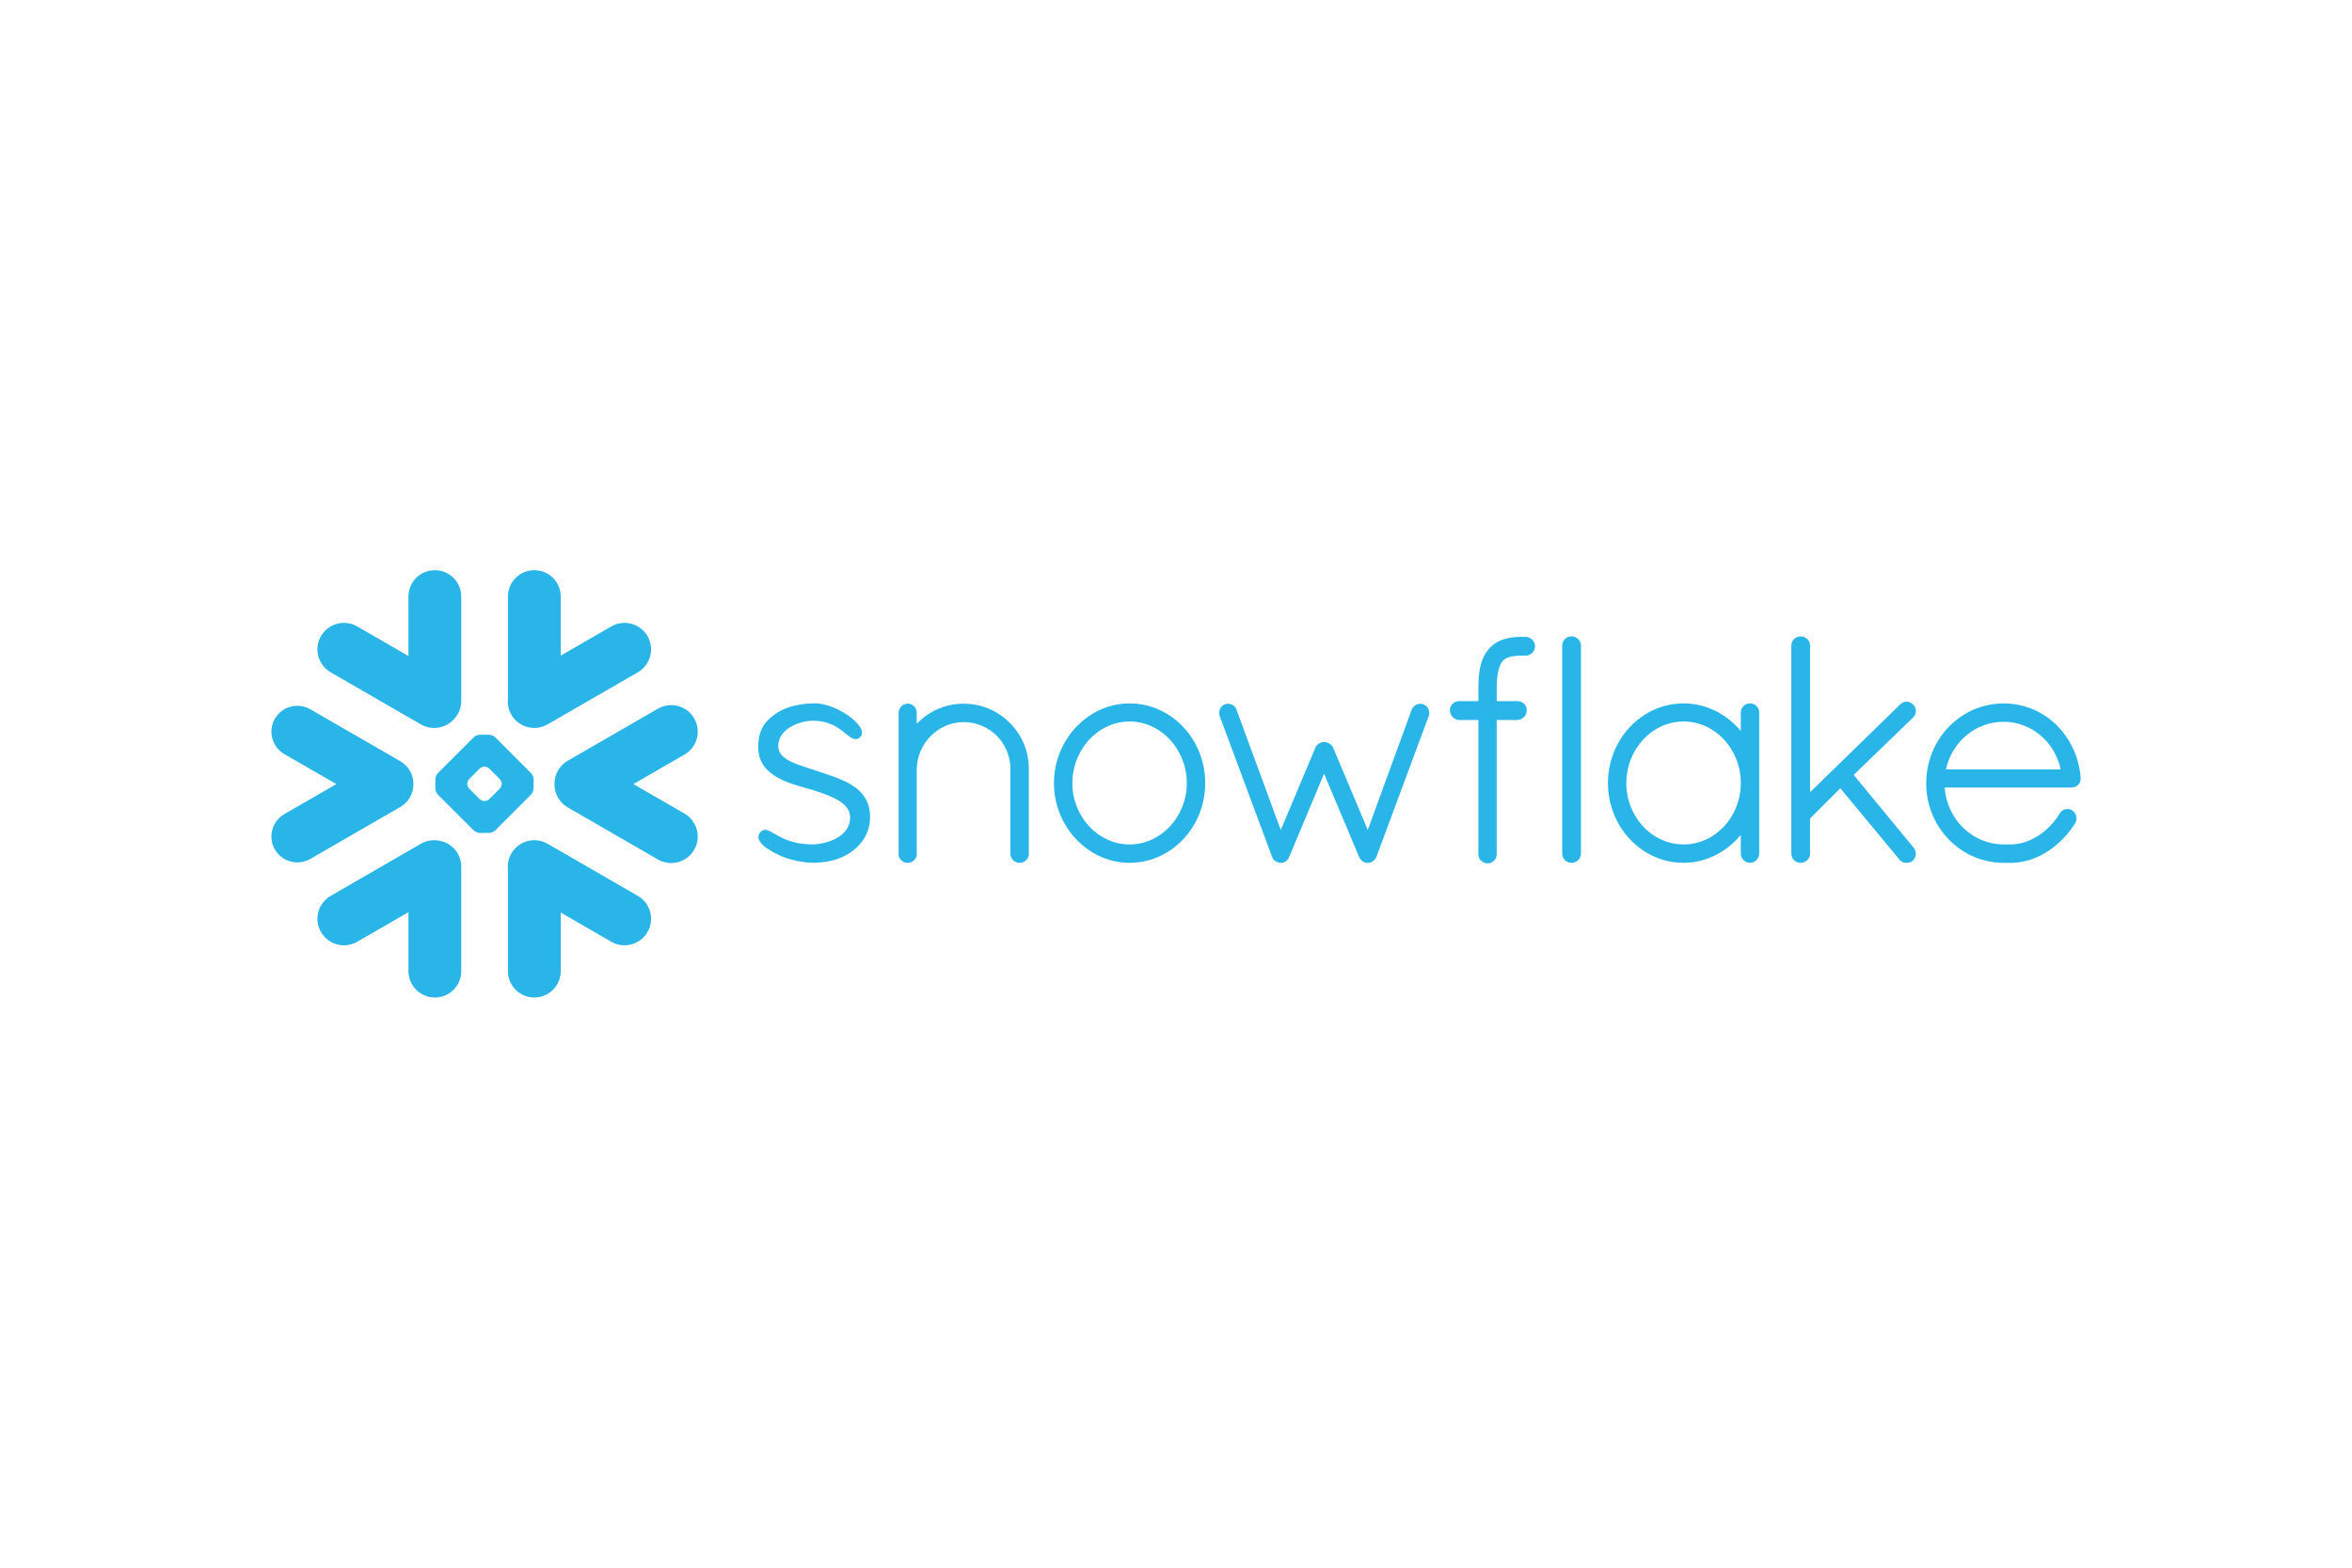
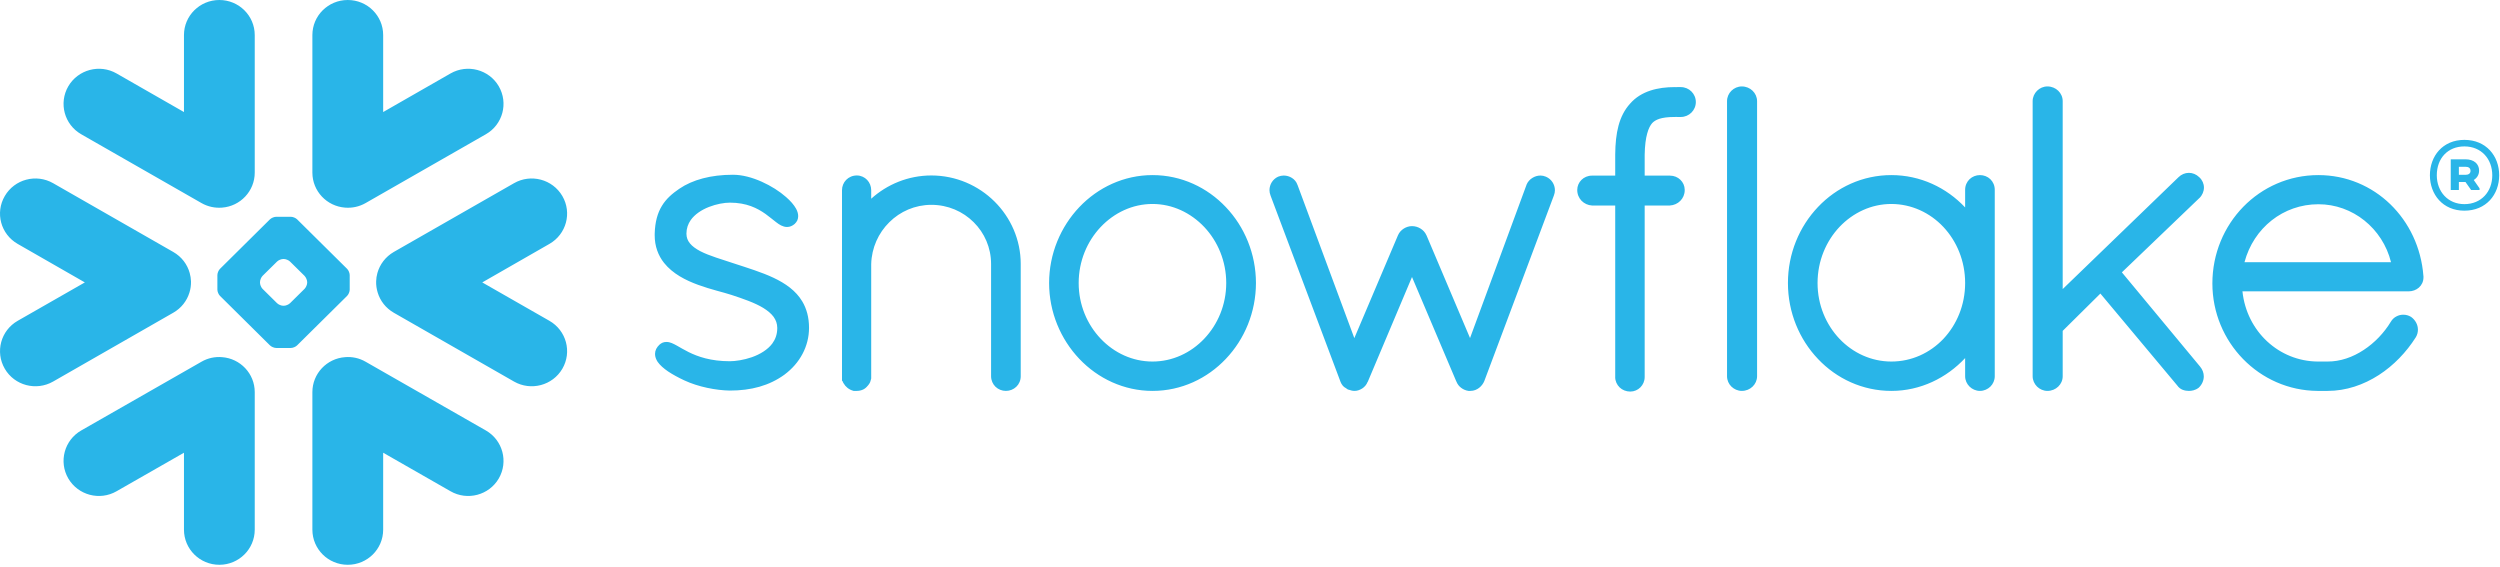
- <svg xmlns="http://www.w3.org/2000/svg" height="800" width="1200" viewBox="-27.6 -10.867 239.198 65.203">
-   <path d="M37.264 33.129l-9.176-5.301c-1.289-.742-2.938-.301-3.684.988-.289.508-.402 1.066-.348 1.609v10.359c0 1.48 1.203 2.683 2.688 2.683 1.48 0 2.684-1.203 2.684-2.683v-5.957l5.141 2.969c1.289.746 2.941.301 3.684-.988.746-1.289.305-2.938-.988-3.68M14.443 21.77a2.642 2.642 0 00-1.316-2.328l-9.176-5.297a2.633 2.633 0 00-1.312-.351c-.941 0-1.816.504-2.285 1.316-.727 1.258-.293 2.871.965 3.598l5.289 3.051-5.289 3.055c-.609.352-1.047.918-1.227 1.598-.184.68-.09 1.391.262 2 .469.812 1.344 1.316 2.281 1.316.461 0 .918-.121 1.316-.352l9.176-5.297a2.648 2.648 0 001.316-2.309M6.033 10.391l9.176 5.297c1.07.621 2.391.418 3.234-.406.535-.492.867-1.195.867-1.976V2.688C19.311 1.203 18.108 0 16.627 0c-1.484 0-2.688 1.203-2.688 2.688v6.043l-5.211-3.008c-1.289-.746-2.937-.305-3.683.984-.746 1.289-.301 2.938.988 3.684M26.666 22.199c0 .203-.117.484-.262.633l-3.637 3.637c-.145.145-.43.262-.633.262h-.926c-.203 0-.488-.117-.633-.262l-3.641-3.637c-.144-.148-.262-.43-.262-.633v-.926c0-.207.117-.488.262-.633L20.576 17c.145-.144.43-.262.633-.262h.926c.203 0 .488.117.633.262l3.637 3.641c.144.145.262.426.262.633zm-3.246-.445v-.039c0-.148-.086-.355-.191-.465l-1.074-1.07c-.105-.109-.312-.195-.465-.195h-.039c-.148 0-.355.086-.465.195L20.115 21.25c-.105.105-.191.312-.191.465v.039c0 .152.086.359.191.465l1.07 1.074c.109.105.316.191.465.191h.039c.152 0 .359-.086.465-.191l1.074-1.074c.105-.105.191-.312.191-.465zm4.668-6.066l9.176-5.297c1.289-.742 1.734-2.394.988-3.684-.746-1.289-2.394-1.73-3.684-.984l-5.141 2.969V2.688C29.428 1.203 28.225 0 26.744 0c-1.484 0-2.688 1.203-2.688 2.688v10.406c-.051.539.055 1.101.348 1.609.746 1.289 2.394 1.73 3.684.984M17.049 27.516c-.609-.117-1.262-.019-1.84.312L6.033 33.129c-1.289.742-1.734 2.391-.988 3.68.746 1.293 2.394 1.734 3.684.988l5.211-3.008v5.996c0 1.48 1.203 2.684 2.687 2.684 1.48 0 2.684-1.203 2.684-2.684V30.168c0-1.34-.98-2.449-2.262-2.652m25.949-12.438c-.742-1.293-2.394-1.734-3.684-.988l-9.176 5.297c-.879.508-1.363 1.437-1.348 2.383-.008.941.477 1.859 1.348 2.359l9.176 5.301c1.289.742 2.938.301 3.684-.988.746-1.289.301-2.938-.988-3.684l-5.195-3 5.195-3c1.293-.742 1.734-2.391.988-3.68m141 6.059v.102c0 .5-.418.871-.934.871H170.174c.023.305.062.602.125.895.598 2.793 2.988 4.871 5.828 4.894h.75c.059 0 .117 0 .18-.004.055 0 .109-.004.164-.008.004 0 .008 0 .012-.004.941-.074 1.891-.453 2.738-1.062h.004a3.018 3.018 0 00.133-.102c.008-.004.016-.012.027-.02a9.773 9.773 0 00.113-.09c.016-.012.027-.023.043-.035a1.652 1.652 0 00.094-.078c.019-.016.043-.035.062-.051a.601.601 0 01.074-.066c.023-.023.051-.047.074-.07a.751.751 0 00.059-.055c.031-.027.059-.055.09-.082.016-.016.031-.035.047-.051l.094-.094.043-.043.094-.105c.016-.012.027-.027.039-.043.035-.035.067-.07.098-.105.012-.016.027-.031.039-.047.031-.039.059-.074.09-.109l.047-.059c.027-.035.055-.067.078-.098a4.369 4.369 0 00.063-.086c.019-.027.039-.051.059-.078.031-.043.062-.086.09-.129a.786.786 0 00.027-.039 7.783 7.783 0 00.227-.352s0-.004.004-.008c.016-.027.035-.051.055-.078.008-.012.016-.024.027-.031.012-.019.027-.031.039-.047l.035-.035c.016-.012.027-.024.043-.035.012-.012.023-.023.039-.031a.387.387 0 01.066-.043.356.356 0 01.051-.031.634.634 0 00.051-.024c.016-.008.031-.012.043-.019.023-.008.043-.012.066-.019.012-.004.019-.008.031-.012.074-.016.152-.027.227-.027.082 0 .168.012.246.035h.008c.031.012.067.019.098.035.008.004.016.004.023.008a.769.769 0 01.098.051l.016.008c.43.312.562.859.301 1.309l-.004.004a4.927 4.927 0 01-.094.148c-.008.012-.016.024-.023.035-.914 1.391-2.156 2.5-3.543 3.164-.031.012-.059.027-.09.043-.004 0-.012.004-.016.004-.641.297-1.328.504-2.062.59-.016 0-.031.004-.047.004a3.051 3.051 0 01-.187.019c-.035 0-.07.004-.109.008-.043 0-.09.004-.133.008-.086 0-.172.004-.258.004h-.758c-4.336-.031-7.828-3.648-7.828-8.078 0-4.504 3.516-8.141 7.887-8.141.129 0 .258.004.387.008 1.523.078 2.93.598 4.098 1.449.004.004.008.008.012.008.066.047.129.098.192.144.031.027.066.055.102.082.031.024.062.051.094.074 1.645 1.371 2.754 3.43 2.938 5.812zm-13.699-.867h11.668c-.578-2.812-2.996-4.848-5.789-4.848-2.844 0-5.242 1.996-5.879 4.848zm-19.258-6.445c.145.144.242.34.266.566 0 .031.004.062.004.094V28.832c0 .512-.43.938-.938.938s-.934-.426-.934-.938v-1.906c-.355.43-.746.82-1.172 1.16-.012.012-.023.02-.035.031a2.414 2.414 0 01-.121.09c-1.289.992-2.856 1.562-4.492 1.562-2.637 0-4.957-1.402-6.34-3.527-.012-.016-.027-.035-.039-.051-.039-.066-.078-.133-.121-.203-.027-.043-.051-.086-.078-.129-.027-.043-.051-.09-.074-.137a5.269 5.269 0 01-.113-.203c-.012-.023-.019-.047-.031-.07a8.326 8.326 0 01-.883-3.375 7.327 7.327 0 010-.828 8.361 8.361 0 01.883-3.379c.012-.019.019-.043.031-.066a5.318 5.318 0 01.113-.203c.023-.047.047-.094.074-.137.023-.043.051-.086.078-.129.039-.066.082-.137.121-.203.012-.016.027-.035.039-.051 1.383-2.125 3.703-3.527 6.34-3.527 1.781 0 3.465.652 4.805 1.789.367.309.707.648 1.016 1.024v-1.879c0-.031 0-.062.004-.094.023-.227.121-.422.266-.566v-.004c.016-.016.035-.027.051-.043l.016-.016c.012-.012.027-.019.039-.027.012-.008.023-.02.035-.027a.079.079 0 00.023-.016c.019-.008.035-.019.055-.031.004 0 .008-.004.012-.004l.07-.035h.004a.87.87 0 01.172-.051c.004 0 .012-.004.016-.004.023-.004.051-.008.078-.012.031 0 .063-.004.094-.004.035 0 .066.004.098.004.027.004.051.008.078.012.004 0 .008.004.016.004a.869.869 0 01.172.051h.004c.023.012.047.023.066.035.008 0 .012.004.016.004a.356.356 0 00.051.031c.008.008.019.012.027.016.012.008.023.02.035.027a.219.219 0 01.035.027c.008.004.012.012.019.016.016.016.035.027.047.043l.004.004zm-7.422 14.074c3.207 0 5.82-2.797 5.82-6.238 0-3.457-2.613-6.27-5.82-6.27-3.184 0-5.82 2.809-5.82 6.27 0 .109.004.215.008.32 0 .047.008.09.008.133.004.062.008.125.016.184.004.051.012.098.016.144.008.055.012.113.019.168.008.043.016.082.019.121.012.063.019.125.031.188.008.031.016.059.019.086.016.074.031.144.047.219a.238.238 0 00.016.047c.664 2.672 2.945 4.629 5.621 4.629zM127.561 6.785h-.254c-.031 0-.066 0-.098.004-.035-.004-.066-.004-.102-.004-.09 0-.18 0-.27.004-.016 0-.035.004-.051.004-.07 0-.141.004-.211.012h-.039c-.074.008-.145.012-.215.019-.008.004-.016.004-.023.004-.078.012-.152.019-.223.031h-.008c-.473.074-.898.207-1.277.395 0 .004-.004.004-.008.004-.055.031-.113.062-.168.094-.012.004-.019.012-.031.019a2.73 2.73 0 00-.141.086c-.02.012-.035.027-.051.039-.039.023-.074.051-.113.078a1.223 1.223 0 01-.082.066l-.07.059c-.043.039-.082.074-.121.113-.008.008-.016.016-.023.024-.047.051-.094.098-.141.148-.008.012-.016.023-.023.031a3.334 3.334 0 00-.113.129c-.012.019-.027.039-.039.059a2.169 2.169 0 00-.086.113.145.145 0 01-.027.039c-.031.047-.062.094-.09.141-.004.008-.008.012-.012.019-.254.418-.434.91-.547 1.504 0 .008 0 .019-.004.027-.015.074-.027.152-.039.231-.004.023-.008.047-.008.07a3.193 3.193 0 00-.027.203c-.004.039-.008.078-.012.121-.008.055-.016.105-.019.164a19.551 19.551 0 00-.012.18c-.004.039-.004.078-.008.121-.004.082-.008.168-.012.254 0 .023-.004.039-.004.059-.004.109-.004.223-.004.332v1.543h-1.945c-.121-.004-.242.02-.352.059-.352.129-.602.461-.602.848 0 .363.18.672.461.852a.972.972 0 00.484.152h.008v.004h1.945v13.625c-.004.019 0 .035 0 .055v.035a.895.895 0 00.246.57l.004.004c.02.019.043.039.063.059.004.004.008.004.012.008.016.016.035.027.051.039a.123.123 0 00.027.02.064.064 0 00.027.016.966.966 0 00.523.152.642.642 0 00.09-.008c.184-.016.352-.094.488-.207l.004-.004a.312.312 0 00.051-.051c.004-.004.012-.008.016-.012.016-.016.027-.031.039-.043.148-.18.231-.402.219-.633v-13.625h2.094v-.004h.008c.555-.027.961-.461.945-1v-.008c.004-.02 0-.039 0-.059v-.019c-.016-.207-.105-.395-.246-.539v-.004h-.004a.648.648 0 00-.055-.051c-.008-.008-.016-.012-.019-.019-.016-.012-.027-.019-.043-.031-.012-.008-.027-.019-.039-.027-.008-.004-.02-.012-.027-.016a.427.427 0 00-.059-.031.03.03 0 00-.016-.008.553.553 0 00-.07-.031c-.004-.004-.008-.004-.016-.008l-.07-.024c-.008 0-.016-.004-.023-.004-.023-.004-.043-.012-.066-.016-.012 0-.023 0-.035-.004-.016-.004-.035-.004-.055-.008h-.043c-.012 0-.023-.004-.035-.004h-2.125V11.754c.004-.078.004-.156.008-.231 0-.019 0-.043.004-.062 0-.066.004-.133.008-.195 0-.012.004-.027.004-.039a3.891 3.891 0 01.019-.219c.074-.762.238-1.242.41-1.535.004-.008.004-.012.008-.019.012-.019.027-.039.039-.059a.344.344 0 01.031-.047c.004-.008.012-.023.019-.031a.572.572 0 01.062-.074c.246-.277.629-.445 1.184-.512.008 0 .012-.004.023-.004a.821.821 0 01.098-.008c.016-.004.035-.004.051-.008.031 0 .059-.004.09-.004.023 0 .043-.004.07-.004.027-.004.055-.004.082-.004.027 0 .055-.004.082-.004h.203c.031 0 .059-.004.09-.008.035.004.07.008.105.008h.254c.523 0 .953-.43.953-.957 0-.527-.43-.953-.953-.953m5.039.027s-.004-.004-.008-.004c-.019-.008-.035-.015-.059-.019a.283.283 0 00-.031-.012 30.897 30.897 0 00-.047-.012c-.015-.004-.031-.012-.043-.012-.019-.004-.035-.008-.055-.008-.016-.004-.027-.004-.043-.008-.031-.004-.066-.004-.098-.004-.508 0-.938.426-.938.934v21.164c0 .512.43.938.938.938.031 0 .066 0 .098-.004.004 0 .012-.004.016-.004l.082-.012c.004 0 .012-.004.019-.004.023-.008.047-.012.07-.019.004 0 .008 0 .012-.004.359-.113.625-.418.664-.793a.743.743 0 00.008-.098V7.668c0-.031-.004-.062-.008-.094-.035-.344-.262-.629-.578-.762M60.877 24.789c-.008-.055-.008-.105-.016-.156a9.243 9.243 0 00-.012-.109c-.008-.043-.012-.082-.02-.125-.008-.039-.016-.078-.023-.121a.863.863 0 00-.019-.098c-.012-.047-.02-.09-.031-.137-.008-.024-.016-.051-.023-.074a.894.894 0 00-.047-.144c-.004-.019-.012-.039-.016-.055a2.704 2.704 0 00-.062-.16c-.004-.008-.008-.02-.012-.031-.027-.055-.051-.113-.078-.168-.004-.004-.004-.008-.008-.012-.223-.449-.539-.824-.926-1.141 0-.004 0-.004-.004-.004-.055-.043-.109-.09-.168-.133 0 0-.004-.004-.008-.008-.004 0-.008-.004-.012-.008-.035-.023-.07-.051-.102-.074-.48-.34-1.012-.609-1.785-.906l-.035-.012c-.012-.008-.027-.012-.039-.019-.438-.164-.891-.32-1.355-.473h-.004s-.004 0-.004-.004c-.008 0-.016-.004-.027-.008a3.442 3.442 0 00-.152-.051c-.031-.008-.055-.016-.078-.023-.156-.055-.316-.105-.476-.16-.113-.039-.234-.078-.379-.125-.039-.012-.133-.043-.211-.066-.004 0-.004-.004-.008-.004a6.377 6.377 0 00-.144-.047c-.391-.125-.711-.234-.984-.336-.445-.164-.852-.34-1.184-.551a.085.085 0 01-.019-.012c-.453-.289-.766-.644-.84-1.109l-.004-.004a.824.824 0 01-.008-.098c-.004-.008-.004-.012-.004-.016-.004-.039-.004-.074-.004-.113 0-.055.004-.109.008-.16 0-.016 0-.027.004-.039.004-.043.008-.082.012-.121.004-.012.004-.024.008-.035.008-.043.016-.082.023-.125.004-.004.004-.012.008-.019a1.32 1.32 0 01.039-.133v-.004c.203-.605.684-1.055 1.25-1.371.039-.02.078-.039.113-.059.039-.02.074-.039.109-.055a3.375 3.375 0 01.176-.078c.035-.016.066-.031.102-.043l.188-.07a3.009 3.009 0 01.102-.035c.062-.019.121-.039.184-.055.039-.012.074-.023.113-.031.059-.016.117-.027.172-.043l.117-.023c.062-.012.121-.024.176-.031a.907.907 0 00.102-.016 3.393 3.393 0 01.207-.019c.016-.004.031-.004.051-.008.086-.004.172-.008.254-.008.098 0 .195.004.289.008h.043c.691.043 1.25.211 1.711.433.035.016.07.035.105.051a.426.426 0 00.059.031c.043.023.086.047.133.074l.023.012c.047.027.094.059.141.086a.012.012 0 00.008.004c.051.031.102.066.152.098 0 .004.004.004.004.008.051.031.098.062.144.098a.473.473 0 00.055.039c.109.082.281.215.438.344a.243.243 0 01.047.035c.117.098.227.184.332.262a.722.722 0 00.047.035c.004.004.008.008.012.008l.035.024c.027.019.059.039.086.059.012.008.023.012.035.019l.082.047c.012.004.019.008.031.012a.893.893 0 00.09.039c.008.004.012.004.019.008.035.012.07.024.105.027l.004.004c.078.012.152.016.231-.004.008 0 .016-.004.023-.004.019-.004.043-.012.062-.016.008-.004.012-.008.019-.012a.056.056 0 00.024-.008 1.103 1.103 0 00.094-.051c.008 0 .012-.004.016-.008A.916.916 0 0059.858 17l.004-.004c.027-.023.051-.051.074-.078a.387.387 0 00.043-.066c.004-.004.008-.008.008-.012.164-.274.07-.633-.219-1.024-.004-.008-.008-.016-.016-.023-.012-.016-.019-.027-.031-.043-.664-.859-2.176-1.801-3.578-2.102-.008 0-.016 0-.023-.004-.059-.012-.121-.023-.18-.035a.229.229 0 01-.051-.008c-.051-.008-.102-.016-.152-.019a.302.302 0 00-.059-.008c-.047-.004-.098-.008-.144-.012-.02-.004-.039-.004-.055-.008-.066 0-.129-.004-.191-.004-.102 0-.203 0-.301.004-.055 0-.109.004-.168.008-.039.004-.086.004-.125.004-.078.008-.152.012-.227.019-.02 0-.043 0-.062.004a5.049 5.049 0 00-.254.027h-.027a5.263 5.263 0 00-.262.039h-.016a4.904 4.904 0 00-.254.043c-.004 0-.008.004-.016.004a6.553 6.553 0 00-.512.113c-.004 0-.004.004-.004.004-.082.019-.164.043-.246.066-.078.024-.152.051-.223.074-.008 0-.012.004-.02.004-.07.027-.141.051-.211.078a.066.066 0 01-.019.008 3.056 3.056 0 00-.199.086c-.008.004-.019.004-.027.012-.059.023-.121.055-.176.082-.016.008-.027.012-.039.019a2.257 2.257 0 00-.168.086c-.016.008-.027.016-.043.023-.051.027-.102.059-.152.09a.291.291 0 00-.047.027c-.066.039-.129.082-.191.121-.074.055-.148.105-.215.16-.008 0-.012.004-.012.008-.332.246-.617.508-.852.812-.008.012-.02.024-.027.035-.027.043-.059.082-.086.121-.019.031-.039.063-.059.094a.679.679 0 00-.043.07 2.001 2.001 0 00-.086.156c-.004.008-.008.012-.012.019-.211.418-.332.898-.379 1.48 0 .008 0 .016-.004.023-.004.102-.012.203-.016.312 0 .082 0 .164.004.246v.035c.043 1.117.551 1.957 1.469 2.609.008.004.016.012.023.016l.117.082c.027.019.059.035.086.055.008.008.019.012.027.016.906.574 2.016.902 2.941 1.164.453.133.859.246.981.281.027.008.055.016.078.027.555.184.981.332 1.332.473.027.008.051.02.078.027.008.004.02.008.031.016.199.082.395.168.582.262a6.934 6.934 0 01.445.246c.371.231.656.48.848.754.008.008.012.016.016.023a.297.297 0 01.047.074.263.263 0 01.027.043.426.426 0 01.031.059c.012.019.019.043.031.062l.024.047c.008.024.019.047.027.074.004.012.012.027.016.043l.024.082a.501.501 0 01.012.039.683.683 0 01.019.086.139.139 0 01.008.039l.012.094c.004.012.004.023.004.035.004.047.008.09.008.137 0 .07-.004.137-.008.203 0 .019-.004.039-.004.059a1.026 1.026 0 01-.023.152c0 .016-.004.031-.008.047-.023.137-.062.266-.113.395-.004.004-.004.008-.004.012-.027.059-.055.121-.086.176-.004.008-.004.012-.008.016-.066.125-.144.246-.242.359a3.044 3.044 0 01-.148.168c-.004 0-.004 0-.004.004-.105.105-.223.203-.344.293-.004.004-.008.004-.008.008-.059.039-.117.082-.176.117-.008.008-.016.012-.023.016a4.229 4.229 0 01-.441.238c-.043.02-.09.043-.137.062-.039.016-.074.031-.113.047-.105.039-.207.078-.312.113a.219.219 0 00-.047.016c-.062.019-.125.035-.188.055-.016.004-.035.012-.051.016a6.421 6.421 0 01-.602.129h-.012c-.098.016-.191.027-.281.039-.035.004-.066.008-.102.008-.031.004-.062.004-.098.008a4.399 4.399 0 01-.223.008 7.39 7.39 0 01-.422-.012c-.055 0-.109-.004-.164-.008-.074-.008-.152-.012-.223-.02a3.126 3.126 0 01-.199-.019c-.059-.008-.113-.016-.168-.023-.121-.02-.234-.035-.348-.059-.051-.012-.105-.019-.156-.031-.059-.016-.117-.027-.176-.043a2.74 2.74 0 01-.191-.051c-.043-.012-.09-.024-.129-.035a4.195 4.195 0 01-.312-.105l-.07-.024c-.227-.086-.449-.18-.668-.289-.008-.004-.019-.012-.031-.016-.141-.07-.379-.203-.605-.332-.02-.012-.043-.023-.062-.035-.16-.094-.297-.172-.426-.234a.226.226 0 00-.027-.016.066.066 0 00-.019-.008c-.035-.016-.062-.031-.094-.043a.189.189 0 01-.027-.012c-.082-.031-.156-.055-.231-.062-.023-.004-.047-.004-.07-.004-.008-.004-.016-.004-.023-.004-.148 0-.277.051-.399.164a.665.665 0 00-.074.074.104.104 0 01-.019.024 1.884 1.884 0 00-.039.051.354.354 0 00-.02.031c-.012.016-.023.031-.031.047a.139.139 0 00-.016.035l-.023.047c-.004.012-.008.019-.012.031a.365.365 0 00-.016.051c-.004.012-.008.02-.008.031l-.012.059c0 .008-.004.016-.004.023-.004.027-.004.051-.004.074v.012c0 .031.004.059.012.09v.016c.008.024.012.051.02.074l.012.035c.008.019.012.043.023.062a.188.188 0 00.012.027c.051.117.133.238.238.355.113.125.258.25.426.379.004 0 .004 0 .004.004.047.031.094.066.144.102.012.008.02.016.031.019a6.292 6.292 0 00.445.277c.039.024.078.047.117.067.039.023.078.043.117.062.047.027.102.055.152.082.035.016.066.035.102.051.078.039.16.078.242.117a.117.117 0 00.031.016c.09.043.18.082.27.117.039.016.074.031.113.047a.056.056 0 00.024.008c.836.328 1.867.547 2.777.586.066.004.137.008.203.008h.004c.031 0 .059 0 .09-.004h.211c.008 0 .015 0 .023-.004 1.48-.047 2.695-.43 3.73-1.188v-.004c1.149-.867 1.781-2.09 1.781-3.437 0-.086-.004-.172-.008-.254 0-.031-.004-.062-.004-.09m9.551-11.207h-.012c-1.82 0-3.539.742-4.781 2.055v-1.117c0-.516-.398-.938-.902-.938-.035 0-.066.004-.098.004-.223.023-.418.121-.562.266-.004 0-.004 0-.008.004-.012.016-.027.031-.039.047a.047.047 0 00-.02.02c-.012.012-.019.023-.027.035a.214.214 0 01-.027.035l-.012.023a.67.67 0 01-.035.055c0 .004 0 .008-.004.012l-.035.07c-.02.059-.039.117-.051.176 0 .004 0 .008-.004.008a4.581 4.581 0 01-.012.086c0 .031-.004.062-.004.098v14.508l-.012.062.047.039c0 .02.004.047.016.074 0 .004.004.012.004.016a.183.183 0 00.039.062c.121.231.344.406.605.484l.02.004h.219c.035 0 .07 0 .105-.004.023-.004.047-.012.07-.016.012 0 .019 0 .031-.004a.848.848 0 00.094-.027h.004c.164-.059.305-.16.398-.297l.012-.012c.062-.066.098-.137.133-.234.004-.012.008-.02.008-.027.004-.004.004-.004.004-.008.016-.047.027-.094.039-.141l.004-.016V20.203c.062-2.617 2.203-4.746 4.773-4.75h.008c2.617 0 4.746 2.129 4.746 4.746v8.633c0 .035.004.066.008.098a.905.905 0 00.262.566s.004 0 .004.004c.016.016.031.027.047.043a.069.069 0 00.019.016c.012.012.023.019.035.027a.214.214 0 00.035.027.063.063 0 01.027.016c.016.012.035.019.051.031.004 0 .008.004.016.004.02.012.043.023.067.035h.004a.87.87 0 00.172.051c.008 0 .012.004.016.004.027.004.051.008.078.012a.786.786 0 00.098.004c.031 0 .062 0 .094-.004.027-.004.055-.008.078-.012.004 0 .012-.004.016-.004a.906.906 0 00.176-.051l.07-.035c.004 0 .008-.004.012-.004.019-.012.035-.019.055-.031.008-.008.016-.012.023-.016a.214.214 0 00.035-.027c.012-.008.027-.016.039-.027.004-.004.012-.008.016-.016.016-.016.035-.027.051-.043v-.004c.148-.144.246-.34.266-.566.004-.031.004-.062.004-.098v-8.633c0-3.644-2.961-6.609-6.606-6.617m16.852-.031c4.242 0 7.691 3.637 7.691 8.109 0 4.473-3.449 8.109-7.691 8.109a6.418 6.418 0 01-.391-.012c-.019 0-.035 0-.055-.004-.113-.004-.227-.016-.336-.027h-.012c-1.676-.184-3.242-.949-4.488-2.203-.051-.051-.105-.102-.152-.156-.004 0-.004-.004-.008-.004-.027-.027-.051-.059-.078-.09a8.818 8.818 0 01-.176-.195c-.047-.051-.09-.109-.137-.164-.031-.043-.066-.086-.102-.129a4.279 4.279 0 01-.199-.266l-.024-.035a8.192 8.192 0 01-1.445-3.602c-.019-.121-.031-.242-.043-.363-.004-.012-.004-.027-.008-.043a4.853 4.853 0 01-.023-.336c-.004-.023-.004-.047-.004-.074a6.962 6.962 0 01-.012-.406c0-.137.004-.274.012-.406 0-.027 0-.051.004-.074a4.684 4.684 0 01.023-.336c.004-.016.004-.031.008-.043.012-.121.024-.242.043-.363a8.192 8.192 0 011.445-3.602.085.085 0 01.02-.031 7.082 7.082 0 01.203-.273c.031-.039.067-.078.098-.121.047-.059.094-.113.141-.172a7.166 7.166 0 01.168-.183c.027-.031.059-.066.086-.098.004 0 .004-.004.008-.004.043-.051.094-.098.141-.144 1.246-1.258 2.816-2.031 4.5-2.215h.012c.109-.012.223-.02.336-.027.019 0 .035-.004.055-.004a6.434 6.434 0 01.391-.012zm5.789 7.473v-.008c-.137-1.406-.715-2.676-1.578-3.656-.039-.043-.074-.086-.113-.129l-.07-.07c-.047-.047-.09-.094-.137-.141-.043-.043-.09-.082-.133-.121-.027-.024-.051-.051-.078-.074-.07-.062-.141-.121-.211-.18 0 0-.004 0-.004-.004-.816-.66-1.797-1.094-2.852-1.215-.012 0-.02-.004-.027-.004-.082-.012-.16-.016-.242-.019-.019-.004-.035-.004-.051-.004-.098-.008-.195-.008-.293-.008-.098 0-.195 0-.293.008-.016 0-.031 0-.051.004-.082.004-.16.008-.242.019-.008 0-.016.004-.027.004-1.055.121-2.035.555-2.852 1.215 0 .004-.004.004-.004.004a8.605 8.605 0 00-.211.18c-.027.024-.051.047-.078.07-.043.043-.09.082-.133.125-.043.043-.086.09-.133.137l-.074.074c-.035.039-.07.082-.109.125-.863.981-1.445 2.254-1.582 3.66v.008a5.872 5.872 0 00-.02.274c0 .016-.004.031-.004.047-.004.105-.008.211-.008.317 0 3.433 2.641 6.238 5.82 6.238 3.18 0 5.82-2.805 5.82-6.238 0-.105-.004-.211-.008-.317 0-.016-.004-.031-.004-.047-.004-.094-.012-.184-.019-.274zm24.508-7.07c-.008-.008-.012-.016-.02-.023a.911.911 0 00-.359-.27h-.004c-.016-.012-.035-.016-.051-.024-.008 0-.016-.004-.027-.008-.125-.043-.262-.051-.395-.031h-.004c-.27.043-.527.207-.672.449h-.004c-.019.039-.043.078-.059.117l-.004.004v.004l-4.477 12.254-3.516-8.367c-.035-.078-.082-.148-.137-.215-.191-.223-.484-.363-.785-.363-.047 0-.09 0-.137.012h-.016c-.312.055-.606.273-.738.566v.004l-3.516 8.367-1.703-4.629-2.805-7.629a1.06 1.06 0 00-.051-.117l-.008-.008c-.086-.16-.223-.285-.387-.363 0 0-.004 0-.004-.004a1.158 1.158 0 00-.258-.078c-.008 0-.012 0-.02-.004a1.516 1.516 0 00-.133-.008h-.031c-.019 0-.039 0-.059.004-.012 0-.027.004-.039.004-.02.004-.035.004-.051.008-.012.004-.024.004-.035.008-.019.004-.039.008-.059.016-.008.004-.016.004-.023.008-.02.008-.039.012-.059.023h-.004c-.16.07-.289.191-.383.332-.004.008-.008.012-.012.02l-.012.023c-.07.117-.113.254-.129.391a.893.893 0 00.062.438l3.246 8.723 2.082 5.594v.004c.086.211.211.355.383.434.004.004.012.008.016.012a.059.059 0 00.016.012c0 .004.004.004.008.008.008.004.012.008.019.016h.008a.261.261 0 00.121.039c.004 0 .008.004.012.004.016.004.031.012.047.016.008 0 .016.004.023.004.098.031.16.043.238.043.043 0 .082-.004.125-.012a.445.445 0 00.098-.024c.008-.004.016-.004.023-.008a.457.457 0 00.094-.035c.012-.004.023-.008.035-.016.019-.012.043-.023.066-.035a.668.668 0 01.055-.035c.012-.008.023-.019.035-.027a1.093 1.093 0 00.078-.062c.004-.004.008-.008.012-.016.027-.027.055-.055.082-.086 0-.004.004-.008.008-.012a.91.91 0 00.066-.102 1.208 1.208 0 00.055-.125l.004-.012.012-.016.012-.027 3.527-8.422 3.559 8.453a.745.745 0 00.129.238c.008.012.016.019.023.031a.965.965 0 00.062.07c.012.008.023.02.035.027.019.019.043.039.066.059.012.008.019.016.031.019a.998.998 0 00.082.055l.023.012c.031.016.059.031.094.043.008.004.016.008.027.008a.557.557 0 00.086.031 5.544 5.544 0 01.113.024h.117a.73.73 0 00.133-.012c.012 0 .019 0 .031-.004a.893.893 0 00.109-.027.188.188 0 00.027-.012c.039-.012.078-.031.113-.051.004 0 .008-.004.012-.004a1.627 1.627 0 00.121-.082c.156-.117.27-.27.348-.457v-.004l2.199-5.922 3.094-8.332c.121-.293.074-.613-.094-.863a.343.343 0 00-.031-.047m49.676.262a.224.224 0 00-.008-.051c0-.012-.004-.024-.008-.035-.004-.019-.008-.039-.012-.055-.004-.012-.008-.023-.012-.031a.175.175 0 00-.023-.062c0-.008-.004-.012-.008-.02a.439.439 0 00-.039-.074v-.004a.925.925 0 00-.172-.215l-.004-.004-.004-.004c-.332-.332-.801-.375-1.168-.117-.012.008-.019.016-.031.019l-.047.035c-.023.023-.047.043-.07.066 0 0-.004 0-.004.004l-9.152 8.922V7.668c0-.031 0-.062-.004-.094-.035-.344-.266-.629-.578-.762-.004 0-.004-.004-.008-.004a.344.344 0 00-.059-.019.283.283 0 00-.031-.012 1.004 1.004 0 00-.051-.012.626.626 0 00-.043-.012.229.229 0 00-.051-.008c-.016-.004-.027-.004-.043-.008-.035-.004-.066-.004-.098-.004-.512 0-.938.426-.938.934v21.164c0 .512.426.938.938.938.031 0 .066 0 .098-.004.004 0 .008-.004.016-.004.027-.004.055-.004.078-.012.008 0 .016-.004.023-.004.023-.008.047-.012.07-.019.004 0 .008-.004.012-.004.359-.113.625-.422.664-.793.004-.031.004-.062.004-.098v-3.57l3.082-3.078 5.988 7.226c.039.062.082.117.137.16a.195.195 0 00.031.027c.016.012.031.023.047.031.019.016.039.024.059.035.008.004.019.012.027.016.027.012.051.019.078.031.008.004.016.004.019.008.031.008.059.016.09.023.004 0 .012.004.019.004a.672.672 0 00.094.016c.008 0 .016 0 .023.004.039 0 .078.004.121.004a1.247 1.247 0 00.176-.012h.004a.994.994 0 00.305-.098c.004 0 .004-.004.004-.004a1.182 1.182 0 00.129-.082l.012-.012c.355-.355.41-.84.152-1.242a1.738 1.738 0 00-.074-.105l-6.082-7.387 6.039-5.836c.16-.164.258-.363.281-.578 0-.004 0-.008.004-.012v-.062c0-.012.004-.023.004-.031v-.016c0-.016-.004-.027-.004-.043 0-.012-.004-.023-.004-.035" fill="#29B5E8" />
+ <svg xmlns="http://www.w3.org/2000/svg" version="1.2" baseProfile="tiny-ps" viewBox="0 0 1625 368" width="1625" height="368">
+   <defs>
+     <clipPath clipPathUnits="userSpaceOnUse" id="cp1">
+       <path d="M0 0L1624.47 0L1624.47 367.11L0 367.11L0 0Z" />
+     </clipPath>
+   </defs>
+   <style>
+ 		tspan { white-space:pre }
+ 		.shp0 { fill: #29b5e8 }
+ 	</style>
+   <g id="HOMEPAGE">
+     <g id="Snowflake-Homepage-platform-alt-3-Copy">
+       <g id="Components-/-Navigation-/-Main">
+         <g id="Logo-/-Snowflake-Blue">
+           <g id="Layer">
+             <g id="Mask">
+ 						</g>
+             <g id="Clip-Path: Fill-1" clip-path="url(#cp1)">
+               <path id="Fill-1" fill-rule="evenodd" class="shp0" d="M1004.87 114.87C1008.49 116.41 1010.68 119.92 1010.7 123.62C1010.7 124.78 1010.46 125.93 1010.02 127.08L964.85 247.54L964.85 247.58C964.11 249.37 962.92 250.97 961.38 252.14C960.72 252.63 959.92 253.13 958.93 253.51C957.99 253.87 956.88 254.09 955.72 254.09L954.52 254.09C952.82 253.84 951.22 253.19 949.79 252.12C948.44 251.12 947.28 249.7 946.61 247.89L946.58 247.89L917.8 180.05L889.05 248.17L888.93 248.26C888.23 250.09 886.95 251.51 885.52 252.46C883.99 253.44 882.28 254.09 880.44 254.09C879 254.09 877.92 253.7 877.11 253.44C876.62 253.35 876.13 253.19 875.74 252.95C875.39 252.73 875.16 252.53 875.01 252.39C874.2 251.95 873.42 251.42 872.89 250.8C872.15 249.92 871.65 249.03 871.3 248.12L871.3 248.08L825.84 127.08L825.85 127.08C825.4 125.93 825.16 124.77 825.16 123.6C825.18 119.88 827.28 116.46 830.73 114.87L830.77 114.83L830.82 114.83C831.99 114.35 833.23 114.1 834.45 114.1C836.36 114.11 838.22 114.67 839.8 115.68C841.36 116.67 842.68 118.17 843.32 120.1L843.35 120.1L880.31 219.78L908.7 152.89L908.72 152.86C909.51 150.99 910.92 149.56 912.48 148.56C914.07 147.58 915.87 146.98 917.8 146.98C919.78 146.98 921.67 147.54 923.3 148.54C924.92 149.55 926.35 150.99 927.14 152.86L927.19 152.89L955.52 219.74L992.28 120.01L992.28 119.96C993.06 118.12 994.42 116.65 996.03 115.65C997.6 114.67 999.41 114.11 1001.29 114.1C1002.45 114.1 1003.66 114.35 1004.76 114.83C1004.8 114.83 1004.82 114.84 1004.82 114.84L1004.87 114.87ZM816.37 183.95C816.34 202.96 808.96 220.48 796.8 233.26C784.73 246.02 767.88 254.09 749.14 254.09C730.55 254.09 713.67 246.02 701.56 233.26C689.43 220.48 681.92 202.96 681.92 183.95C681.92 164.94 689.43 147.4 701.56 134.62C713.67 121.87 730.55 113.81 749.14 113.81C767.88 113.81 784.73 121.87 796.8 134.62C808.96 147.4 816.34 164.94 816.37 183.95ZM782.79 147.58C773.98 138.27 762.06 132.58 749.11 132.58C736.16 132.58 724.21 138.27 715.42 147.58C706.65 156.87 701.14 169.74 701.14 183.95C701.14 198.15 706.65 210.89 715.42 220.13C724.21 229.4 736.16 235 749.11 235C762.06 235 774.03 229.4 782.79 220.13C791.54 210.89 797.05 198.15 797.05 183.95C797.05 169.74 791.54 156.87 782.79 147.58ZM605.39 114.05C637.5 114.1 663.47 140.07 663.47 171.58L663.47 244.58C663.47 247.25 662.38 249.72 660.58 251.41C658.82 253.1 656.4 254.09 653.83 254.09C651.29 254.09 648.87 253.1 647.09 251.41C645.35 249.72 644.2 247.25 644.2 244.58L644.2 171.58C644.2 161 639.93 151.41 632.9 144.44C625.89 137.46 616.22 133.14 605.39 133.14C594.73 133.14 585.09 137.46 578.06 144.44C570.98 151.43 566.56 161.05 566.28 171.68L566.28 246.02L566.2 246.37C566.06 246.91 565.89 247.62 565.61 248.36C565.34 248.99 564.91 249.66 564.4 250.31C564.37 250.36 564.33 250.4 564.28 250.42C564.16 250.52 564.13 250.65 564.03 250.75L564 250.74C563.18 251.82 562.15 252.66 561.04 253.19C559.72 253.8 558.32 254.09 556.94 254.09L554.86 254.09L554.48 253.97C551.81 253.2 549.66 251.47 548.35 249.18C548.08 248.74 547.81 248.29 547.71 247.88L547.69 247.82L547.3 247.43L547.3 123.62C547.3 121.06 548.31 118.65 550.01 116.91C551.73 115.15 554.2 114.05 556.94 114.05C559.58 114.05 562 115.21 563.63 116.93C565.31 118.68 566.27 121.06 566.28 123.62L566.28 129.17C576.56 119.88 590.32 114.05 605.39 114.05ZM1575.25 179.43L1575.25 180.37C1575.25 183.02 1574.06 185.39 1572.25 186.96C1570.45 188.53 1568.12 189.35 1565.6 189.38L1457.59 189.38C1460.34 215.5 1481.38 234.8 1506.51 235L1512.88 235C1521.19 235.03 1529.29 232.18 1536.41 227.47C1543.55 222.8 1549.72 216.28 1554.06 209.1C1554.95 207.57 1556.24 206.4 1557.63 205.69C1559.06 204.91 1560.59 204.56 1562.14 204.56C1563.85 204.56 1565.54 205 1567.02 205.89L1567.13 205.94L1567.25 206.02C1569.95 207.99 1571.65 211 1571.65 214.3C1571.65 215.97 1571.21 217.68 1570.28 219.23L1570.25 219.29L1570.22 219.31C1564.18 228.83 1555.96 237.51 1546.19 243.8C1536.4 250.1 1525.05 254.09 1512.88 254.09L1506.4 254.09C1487.45 253.96 1470.31 246.02 1457.96 233.33C1445.64 220.68 1438.05 203.31 1438.05 184.21C1438.05 164.8 1445.71 147.17 1458.13 134.42C1470.55 121.69 1487.81 113.81 1506.93 113.81C1525.18 113.81 1541.58 121 1553.72 132.77C1565.86 144.55 1573.8 160.9 1575.21 179.29L1575.25 179.43ZM1554.16 170.41C1548.69 148.4 1529.19 132.71 1506.93 132.76C1484.12 132.76 1464.88 148.11 1458.92 170.41L1554.16 170.41ZM1132.19 56.18C1137.65 56.18 1142.07 60.46 1142.1 65.72L1142.1 244.58C1142.07 249.83 1137.65 254.09 1132.19 254.09C1129.56 254.09 1127.15 252.97 1125.41 251.28C1123.67 249.58 1122.57 247.19 1122.57 244.58L1122.57 65.72C1122.57 63.11 1123.67 60.71 1125.41 59C1127.15 57.28 1129.56 56.18 1132.19 56.18ZM502.76 180.54C510.49 184.21 517.3 188.88 521.5 195.96C524.28 200.62 525.87 206.33 525.87 213.05C525.87 225.29 519.79 236.13 510.01 243.43L510 243.43L510 243.45C500.01 250.74 488.15 253.87 474.41 253.87L474.38 253.87C465.55 253.73 453.93 251.51 444.86 247.27C440.77 245.36 437.22 243.41 434.25 241.44C431.36 239.45 429.05 237.45 427.48 235.22C426.47 233.67 425.77 231.96 425.77 230.09C425.77 228.96 426.02 227.86 426.52 226.83C427.04 225.79 427.77 224.89 428.61 224.08C429.21 223.51 429.94 223.05 430.73 222.71C431.51 222.41 432.36 222.27 433.14 222.27C434.43 222.27 435.56 222.55 436.62 222.99C437.71 223.43 438.74 223.98 439.84 224.58C442.06 225.83 444.52 227.32 447.55 228.83C453.6 231.82 461.95 234.8 474.41 234.8C477.95 234.8 483.44 234.02 488.72 232.18C494.02 230.3 499.01 227.32 502.01 223.27C504 220.54 505.2 217.36 505.22 213.3L505.22 213.1C505.19 210.3 504.34 208.08 502.84 205.94C501.29 203.85 499.01 201.95 496.19 200.19C490.54 196.73 482.79 194.12 475.49 191.71C470.31 189.99 462.1 188.2 453.88 185.19C445.65 182.19 437.26 177.94 431.61 170.85C427.89 166.14 425.52 160.13 425.55 152.83C425.55 152.5 425.55 152.16 425.56 151.83C425.77 144.31 427.36 138.54 430.22 133.85C433.02 129.18 437 125.8 441.52 122.71C450.19 116.8 462.12 113.59 476.41 113.59C482.58 113.59 489.05 115.41 495.09 118.1C501.11 120.78 506.7 124.34 510.94 128.08C513.8 130.59 516.04 133.09 517.49 135.72C518.27 137.21 518.82 138.8 518.82 140.49C518.82 141.41 518.64 142.34 518.26 143.25C517.83 144.12 517.23 144.91 516.52 145.57C515.8 146.18 515.05 146.68 514.18 147.03C513.36 147.38 512.46 147.54 511.56 147.54C510.15 147.54 508.85 147.1 507.75 146.56C506.59 146.01 505.59 145.26 504.51 144.44C502.42 142.87 500.21 140.96 497.59 139.07C492.3 135.34 485.39 131.74 474.47 131.72C470.78 131.72 465.61 132.62 460.84 134.51C456.01 136.39 451.6 139.31 448.96 143.06C447.23 145.57 446.2 148.4 446.18 151.91C446.23 154.48 446.96 156.37 448.48 158.22C449.97 160.07 452.26 161.72 455.2 163.28C461.06 166.31 469.28 168.62 477.37 171.33C486.17 174.22 494.99 176.9 502.76 180.54ZM1296.59 123.3L1296.59 244.58C1296.59 247.19 1295.47 249.58 1293.77 251.28C1292.03 252.97 1289.63 254.09 1286.98 254.09C1284.34 254.09 1281.91 252.97 1280.2 251.28C1278.46 249.58 1277.34 247.19 1277.34 244.58L1277.34 232.75C1265.23 245.72 1248.22 254.09 1229.39 254.09C1210.65 254.09 1193.79 246.11 1181.7 233.33C1169.58 220.61 1162.16 203.09 1162.16 183.95C1162.16 164.81 1169.58 147.27 1181.7 134.54C1193.79 121.77 1210.65 113.81 1229.39 113.81C1248.2 113.81 1265.23 121.94 1277.34 134.84L1277.34 123.3C1277.34 120.64 1278.45 118.17 1280.23 116.46C1282.01 114.79 1284.41 113.81 1286.98 113.81C1289.53 113.81 1291.96 114.79 1293.71 116.46C1295.49 118.17 1296.59 120.64 1296.59 123.3ZM1263.16 147.48C1254.44 138.23 1242.48 132.62 1229.39 132.58C1216.41 132.58 1204.49 138.23 1195.69 147.48C1186.95 156.76 1181.41 169.61 1181.41 183.95C1181.41 198.28 1186.95 211.05 1195.69 220.25C1204.44 229.45 1216.41 235 1229.39 235C1242.51 235 1254.47 229.45 1263.19 220.28C1271.88 211.05 1277.34 198.29 1277.34 183.95C1277.34 169.61 1271.88 156.76 1263.16 147.48ZM1429.56 128.76L1379.22 177.02L1430.07 238.3L1430.07 238.32C1431.62 240.15 1432.46 242.42 1432.46 244.65C1432.46 247.31 1431.32 249.91 1429.32 251.86L1429.19 251.99L1429.08 252.07C1426.94 253.73 1424.51 254.09 1422.79 254.09C1421.54 254.09 1420.14 253.91 1418.7 253.36C1417.43 252.87 1416.15 251.92 1415.21 250.55L1365.25 190.81L1340.75 215.07L1340.75 244.58C1340.75 249.83 1336.3 254.09 1330.84 254.09C1328.21 254.09 1325.8 252.97 1324.08 251.28C1322.37 249.58 1321.22 247.19 1321.22 244.58L1321.22 65.72C1321.22 63.11 1322.37 60.71 1324.08 59C1325.8 57.28 1328.21 56.18 1330.84 56.18C1336.3 56.18 1340.75 60.46 1340.75 65.72L1340.75 187.9L1416 115.21C1417.86 113.37 1420.29 112.35 1422.77 112.35C1425.23 112.35 1427.62 113.34 1429.47 115.15L1429.5 115.15C1429.5 115.15 1429.53 115.16 1429.54 115.21C1429.54 115.21 1429.59 115.21 1429.6 115.26L1429.59 115.26C1431.52 117.03 1432.56 119.47 1432.56 121.9C1432.56 124.38 1431.52 126.88 1429.6 128.76L1429.56 128.76ZM1092.49 56.61C1097.91 56.61 1102.29 60.95 1102.29 66.32C1102.29 71.69 1097.91 76.04 1092.49 76.04L1090.34 76.04C1090.03 76.04 1089.75 75.99 1089.45 75.99C1089.22 75.99 1088.95 76.04 1088.7 76.04L1088.2 76.04C1083.96 76.04 1080.83 76.51 1078.56 77.23C1076.31 77.99 1074.93 78.94 1073.86 80.08C1072.78 81.36 1071.57 83.43 1070.69 86.73C1069.77 90.01 1069.14 94.52 1069.04 100.55L1069.04 114.16L1085.49 114.16C1090.78 114.16 1095 118.27 1095.06 123.28L1095.06 123.64C1095.06 126.33 1093.97 128.81 1092.19 130.57C1090.45 132.34 1088.03 133.43 1085.39 133.58L1069.04 133.58L1069.04 245.08C1069.02 250.34 1064.82 254.49 1059.7 254.52C1057 254.52 1054.52 253.51 1052.76 251.82C1050.98 250.09 1049.87 247.69 1049.87 245.08L1049.89 244.81L1049.89 133.58L1034.8 133.58C1032.14 133.43 1029.74 132.26 1027.99 130.49C1026.25 128.67 1025.18 126.16 1025.21 123.44C1025.21 118.38 1029.4 114.19 1034.69 114.16L1049.89 114.16L1049.89 100.49C1049.95 93.43 1050.55 87.21 1052.03 81.7C1053.5 76.21 1055.91 71.38 1059.58 67.34L1059.58 67.33L1059.59 67.31L1059.6 67.33C1063.15 63.23 1067.73 60.53 1072.69 58.89C1077.72 57.23 1083.11 56.61 1088.66 56.61C1088.94 56.61 1089.22 56.64 1089.48 56.65C1089.78 56.64 1090.05 56.61 1090.34 56.61L1092.49 56.61ZM123.11 190.26C121.46 195.56 117.88 200.27 112.61 203.28L34.52 248.01C23.49 254.3 9.44 250.57 3.11 239.69C-3.26 228.75 0.49 214.83 11.51 208.52L55.15 183.57L11.51 158.55C0.49 152.25 -3.28 138.33 3.11 127.43C9.44 116.52 23.49 112.78 34.52 119.07L112.61 163.77C118.1 166.91 121.77 171.89 123.31 177.46C123.83 179.25 124.06 181.04 124.15 182.84C124.21 185.32 123.89 187.83 123.11 190.26ZM144.3 232.15C156.19 233 165.58 242.86 165.58 254.86L165.58 344.29C165.58 356.9 155.26 367.11 142.59 367.11C129.86 367.11 119.58 356.9 119.58 344.29L119.58 294.27L75.79 319.3C64.81 325.64 50.77 321.89 44.39 311C38.05 300.09 41.8 286.1 52.8 279.8L130.95 235.13C135.15 232.7 139.81 231.77 144.3 232.15ZM224.34 134.96C212.42 134.09 203.05 124.21 203.05 112.22L203.05 22.78C203.05 10.21 213.31 0 226.05 0C238.78 0 249.06 10.21 249.06 22.78L249.06 72.83L292.82 47.76C303.82 41.46 317.87 45.2 324.21 56.09C330.54 67.04 326.81 80.97 315.8 87.27L237.66 131.98C233.46 134.38 228.81 135.32 224.34 134.96ZM52.8 87.27C41.8 80.97 38.05 67.04 44.39 56.09C50.77 45.2 64.81 41.46 75.79 47.76L119.58 72.83L119.58 22.78C119.58 10.21 129.86 0 142.59 0C155.26 0 165.58 10.21 165.58 22.78L165.58 112.22C165.58 124.21 156.19 134.09 144.3 134.96C139.81 135.32 135.15 134.38 130.95 131.98L52.8 87.27ZM193.15 224.46C192.22 225.41 190.43 226.18 189.07 226.18L179.52 226.18C178.21 226.18 176.39 225.41 175.44 224.46L142.98 192.31C142.05 191.4 141.3 189.58 141.3 188.3L141.3 178.81C141.3 177.5 142.05 175.68 142.98 174.76L175.44 142.6C176.39 141.66 178.21 140.91 179.52 140.91L189.07 140.91C190.4 140.91 192.22 141.66 193.15 142.6L225.63 174.76C226.56 175.68 227.31 177.5 227.31 178.81L227.31 188.3C227.31 189.58 226.56 191.4 225.63 192.31L193.15 224.46ZM199.67 183.38C199.67 182.08 198.88 180.27 197.95 179.31L188.54 170.03C187.62 169.11 185.79 168.35 184.48 168.35L184.11 168.35C182.8 168.35 180.98 169.11 180.07 170.03L170.66 179.31C169.72 180.27 169 182.08 169 183.38L169 183.75C169 185.03 169.72 186.82 170.66 187.76L180.07 197.06C180.99 197.98 182.8 198.74 184.11 198.74L184.48 198.74C185.79 198.74 187.62 197.98 188.54 197.06L197.95 187.76C198.88 186.82 199.67 185.03 199.67 183.75L199.67 183.38ZM315.8 279.8C326.81 286.1 330.54 300.09 324.21 311C317.87 321.89 303.81 325.64 292.82 319.3L249.06 294.27L249.06 344.29C249.06 356.9 238.78 367.11 226.05 367.11C213.31 367.11 203.05 356.9 203.05 344.29L203.05 254.86C203.05 242.86 212.42 233 224.34 232.15C228.81 231.77 233.46 232.7 237.66 235.13L315.8 279.8ZM313.47 183.57L357.11 208.52C368.13 214.83 371.9 228.75 365.53 239.69C359.17 250.57 345.1 254.3 334.12 248.01L255.97 203.28C250.75 200.27 247.14 195.56 245.53 190.26C244.77 187.83 244.41 185.32 244.5 182.84C244.54 181.04 244.81 179.25 245.31 177.46C246.87 171.89 250.54 166.91 255.97 163.77L334.12 119.07C345.1 112.78 359.17 116.52 365.53 127.43C371.9 138.33 368.13 152.25 357.11 158.55L313.47 183.57ZM1601.85 136.94C1587.8 136.94 1579.44 126.37 1579.44 113.93C1579.44 101.39 1587.8 90.92 1601.85 90.92C1616 90.92 1624.47 101.39 1624.47 113.93C1624.47 126.47 1616 136.94 1601.85 136.94ZM1601.85 95.17C1591.09 95.17 1583.92 102.87 1583.92 113.93C1583.92 124.5 1591.09 132.69 1601.85 132.69C1612.81 132.69 1619.98 124.6 1619.98 113.93C1619.98 103.27 1612.81 95.17 1601.85 95.17ZM1592.98 103.56L1602.65 103.56C1607.93 103.56 1611.41 106.43 1611.41 110.87C1611.41 113.64 1610.02 115.71 1607.93 116.99L1611.71 122.42L1611.71 123.51L1606.23 123.51L1602.55 118.28L1598.27 118.28L1598.27 123.51L1592.98 123.51L1592.98 103.56ZM1598.27 108.4L1598.27 113.64L1602.55 113.64C1604.54 113.64 1605.84 112.75 1605.84 111.07C1605.84 109.29 1604.64 108.4 1602.55 108.4L1598.27 108.4Z" />
+             </g>
+           </g>
+         </g>
+       </g>
+     </g>
+   </g>
</svg>
